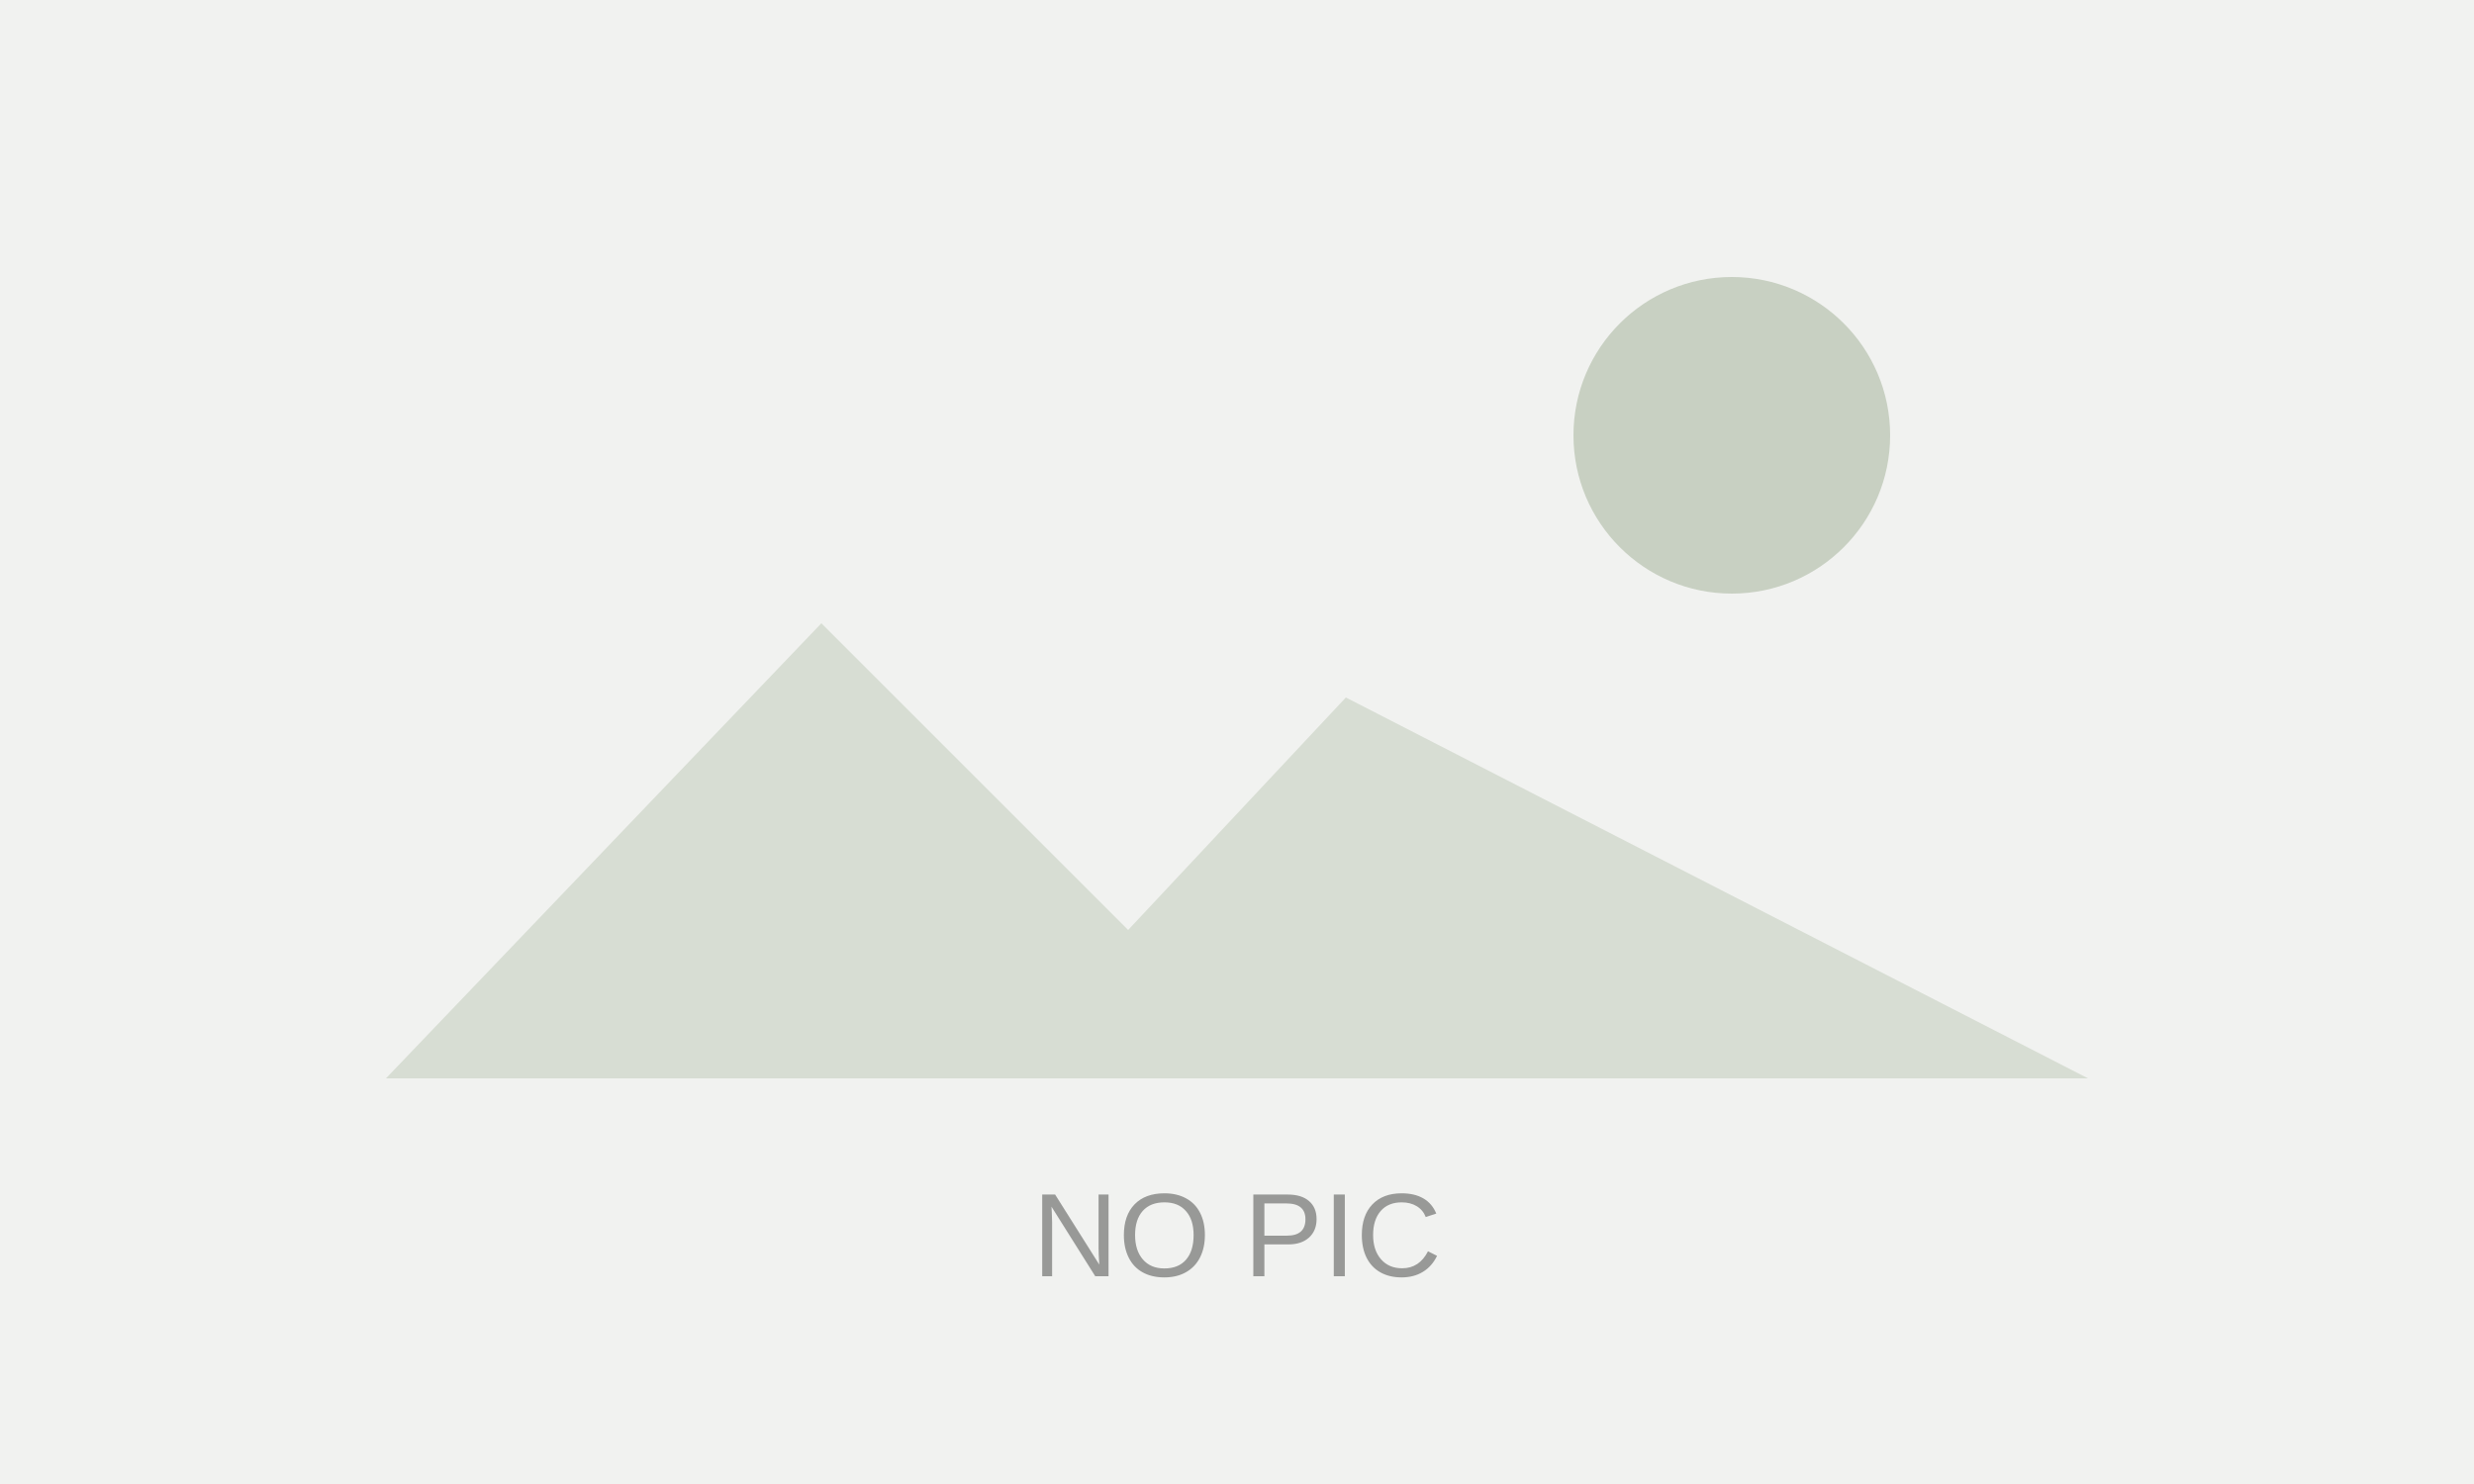
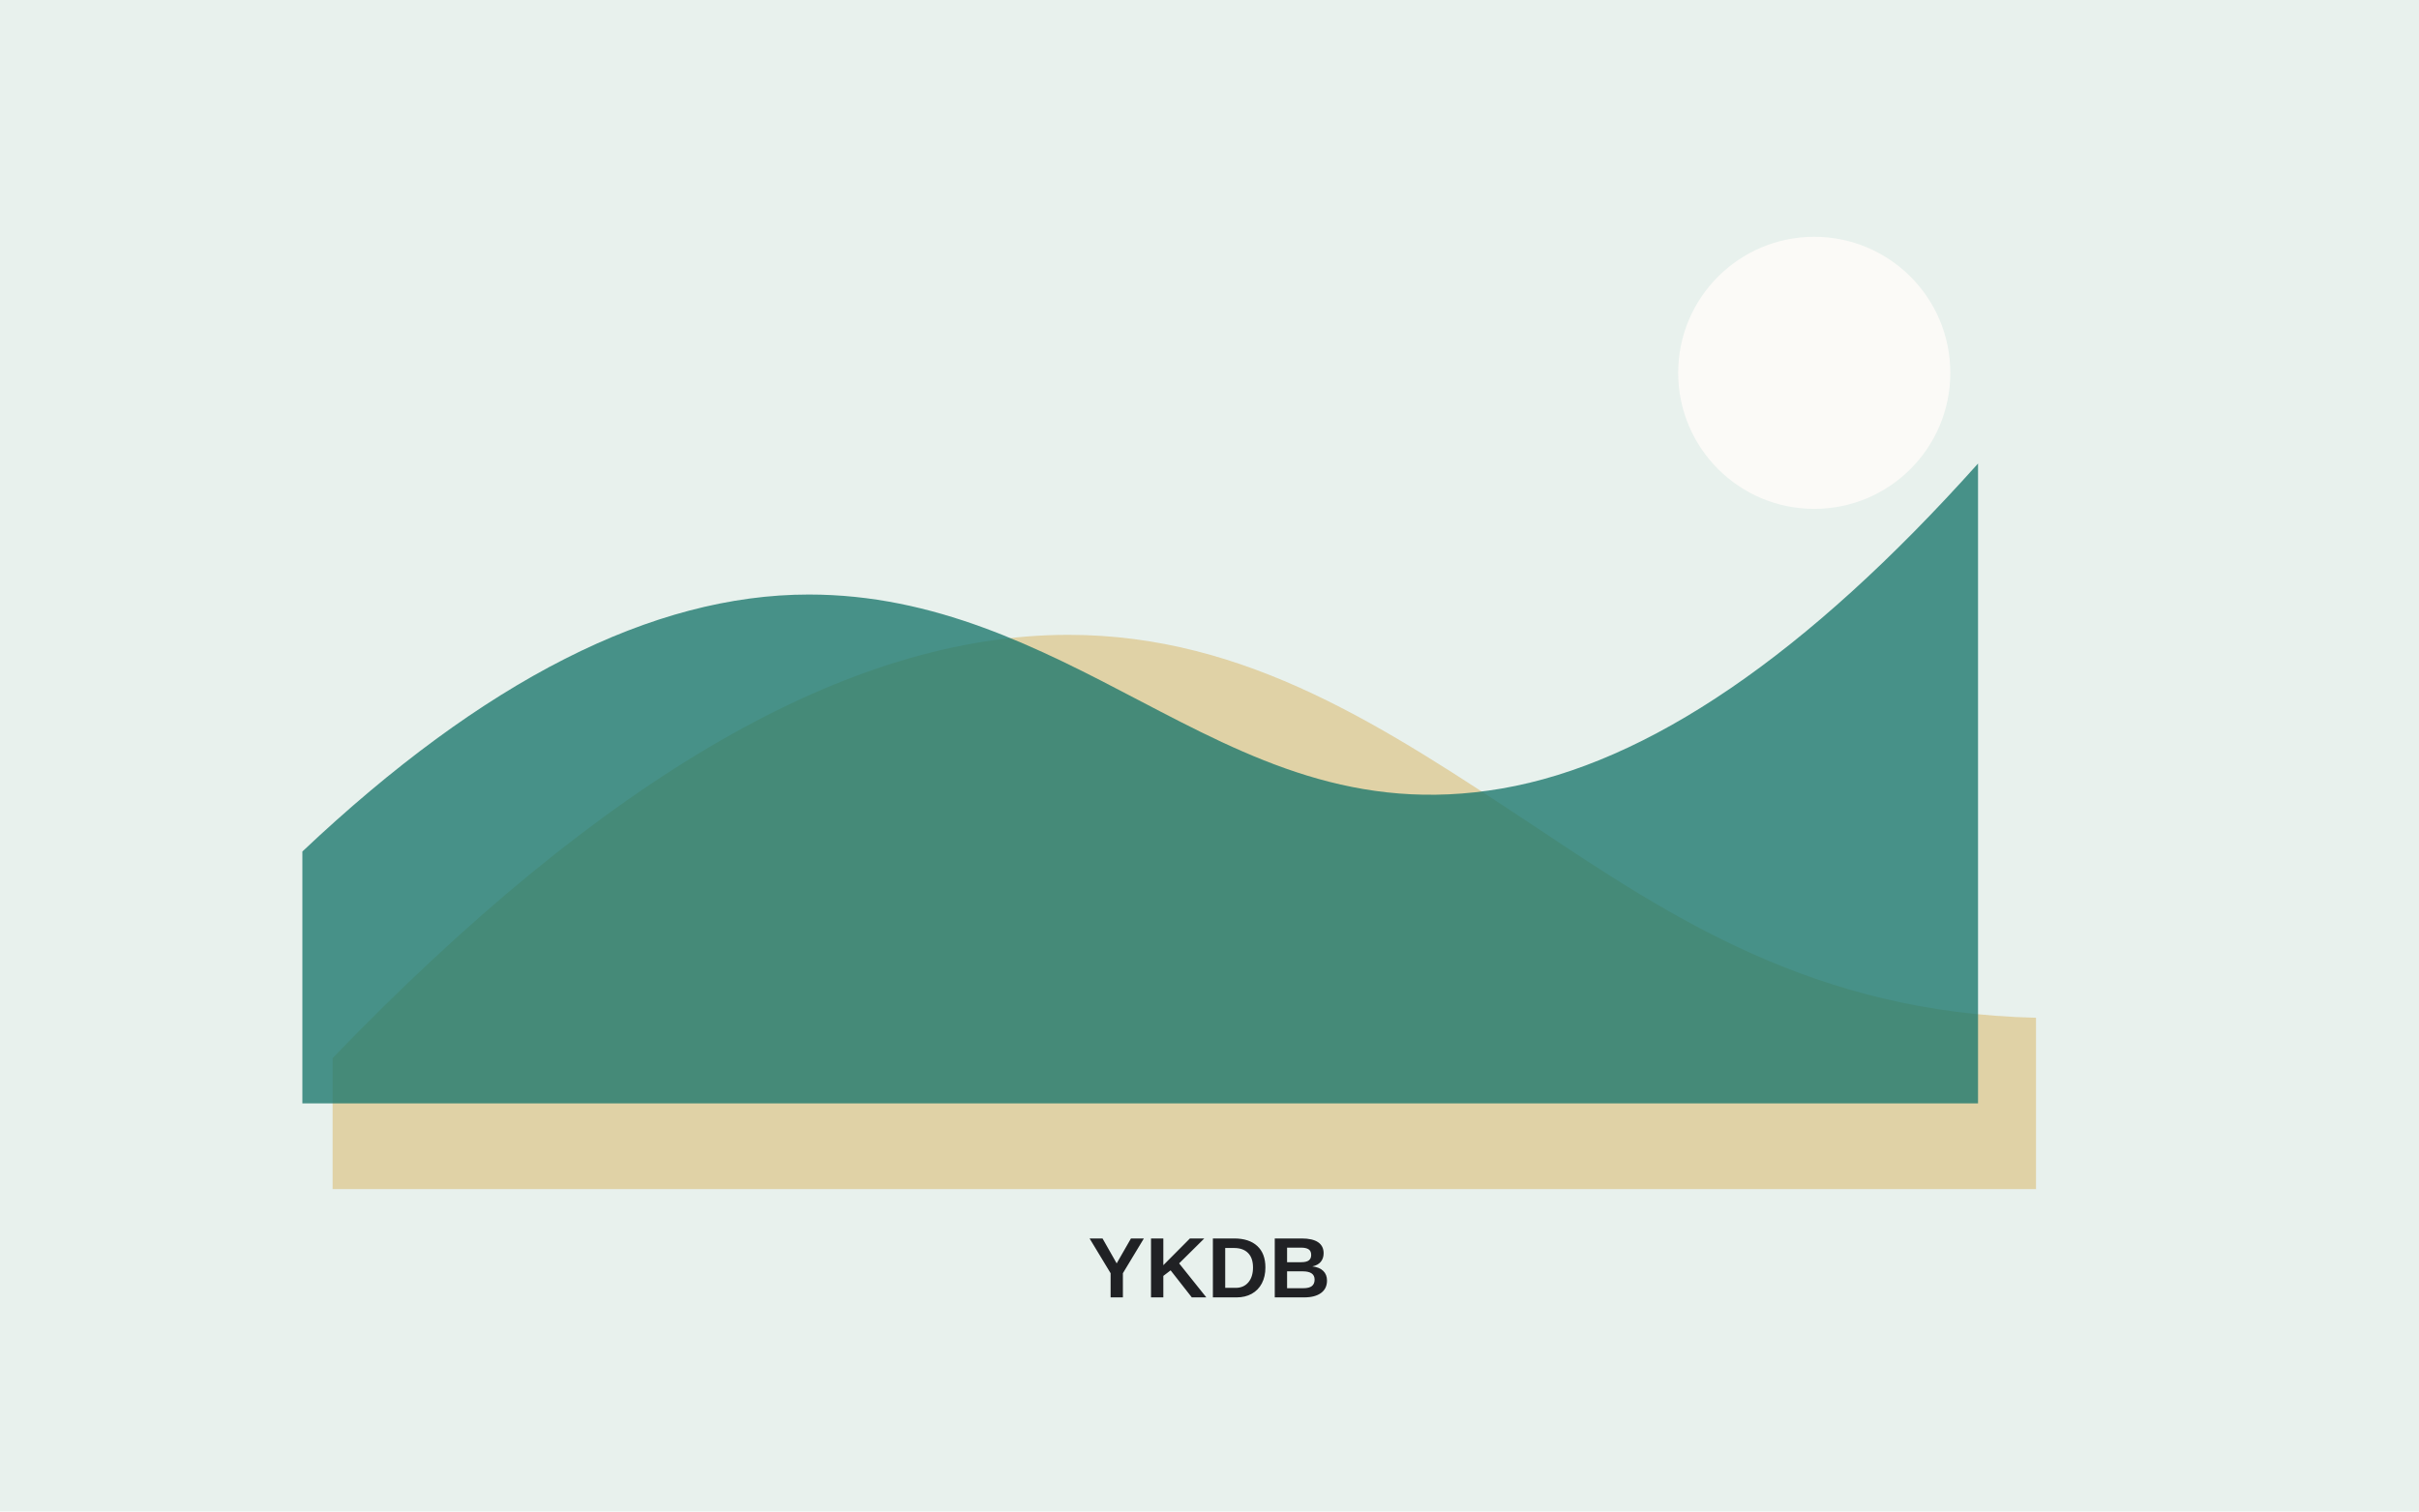
- <svg xmlns="http://www.w3.org/2000/svg" width="500" height="300" viewBox="0 0 500 300">
-   <rect width="500" height="300" fill="#f1f2f0" />
-   <path d="M78 218l88-92 62 62 44-47 150 77H78z" fill="#d7ddd3" />
-   <circle cx="350" cy="88" r="32" fill="#c8d0c2" />
-   <text x="250" y="258" text-anchor="middle" font-family="Arial, sans-serif" font-size="24" fill="#989997">NO PIC</text>
+ <svg xmlns="http://www.w3.org/2000/svg" width="960" height="600" viewBox="0 0 960 600" role="img" aria-label="No image">
+   <rect width="960" height="600" fill="#e8f1ed" />
+   <path d="M132 420c108-112 205-168 292-168 71 0 126 37 185 76 54 36 111 74 199 76v68H132z" fill="#d9b86c" opacity=".55" />
+   <path d="M120 338c72-68 139-102 201-102 50 0 91 21 131 42 44 23 86 45 144 35 58-10 121-53 189-129v254H120z" fill="#19766b" opacity=".78" />
+   <circle cx="720" cy="148" r="54" fill="#fbfaf7" />
+   <text x="480" y="515" fill="#202124" font-family="-apple-system,BlinkMacSystemFont,'Segoe UI',Arial,sans-serif" font-size="34" font-weight="700" text-anchor="middle">YKDB</text>
</svg>
